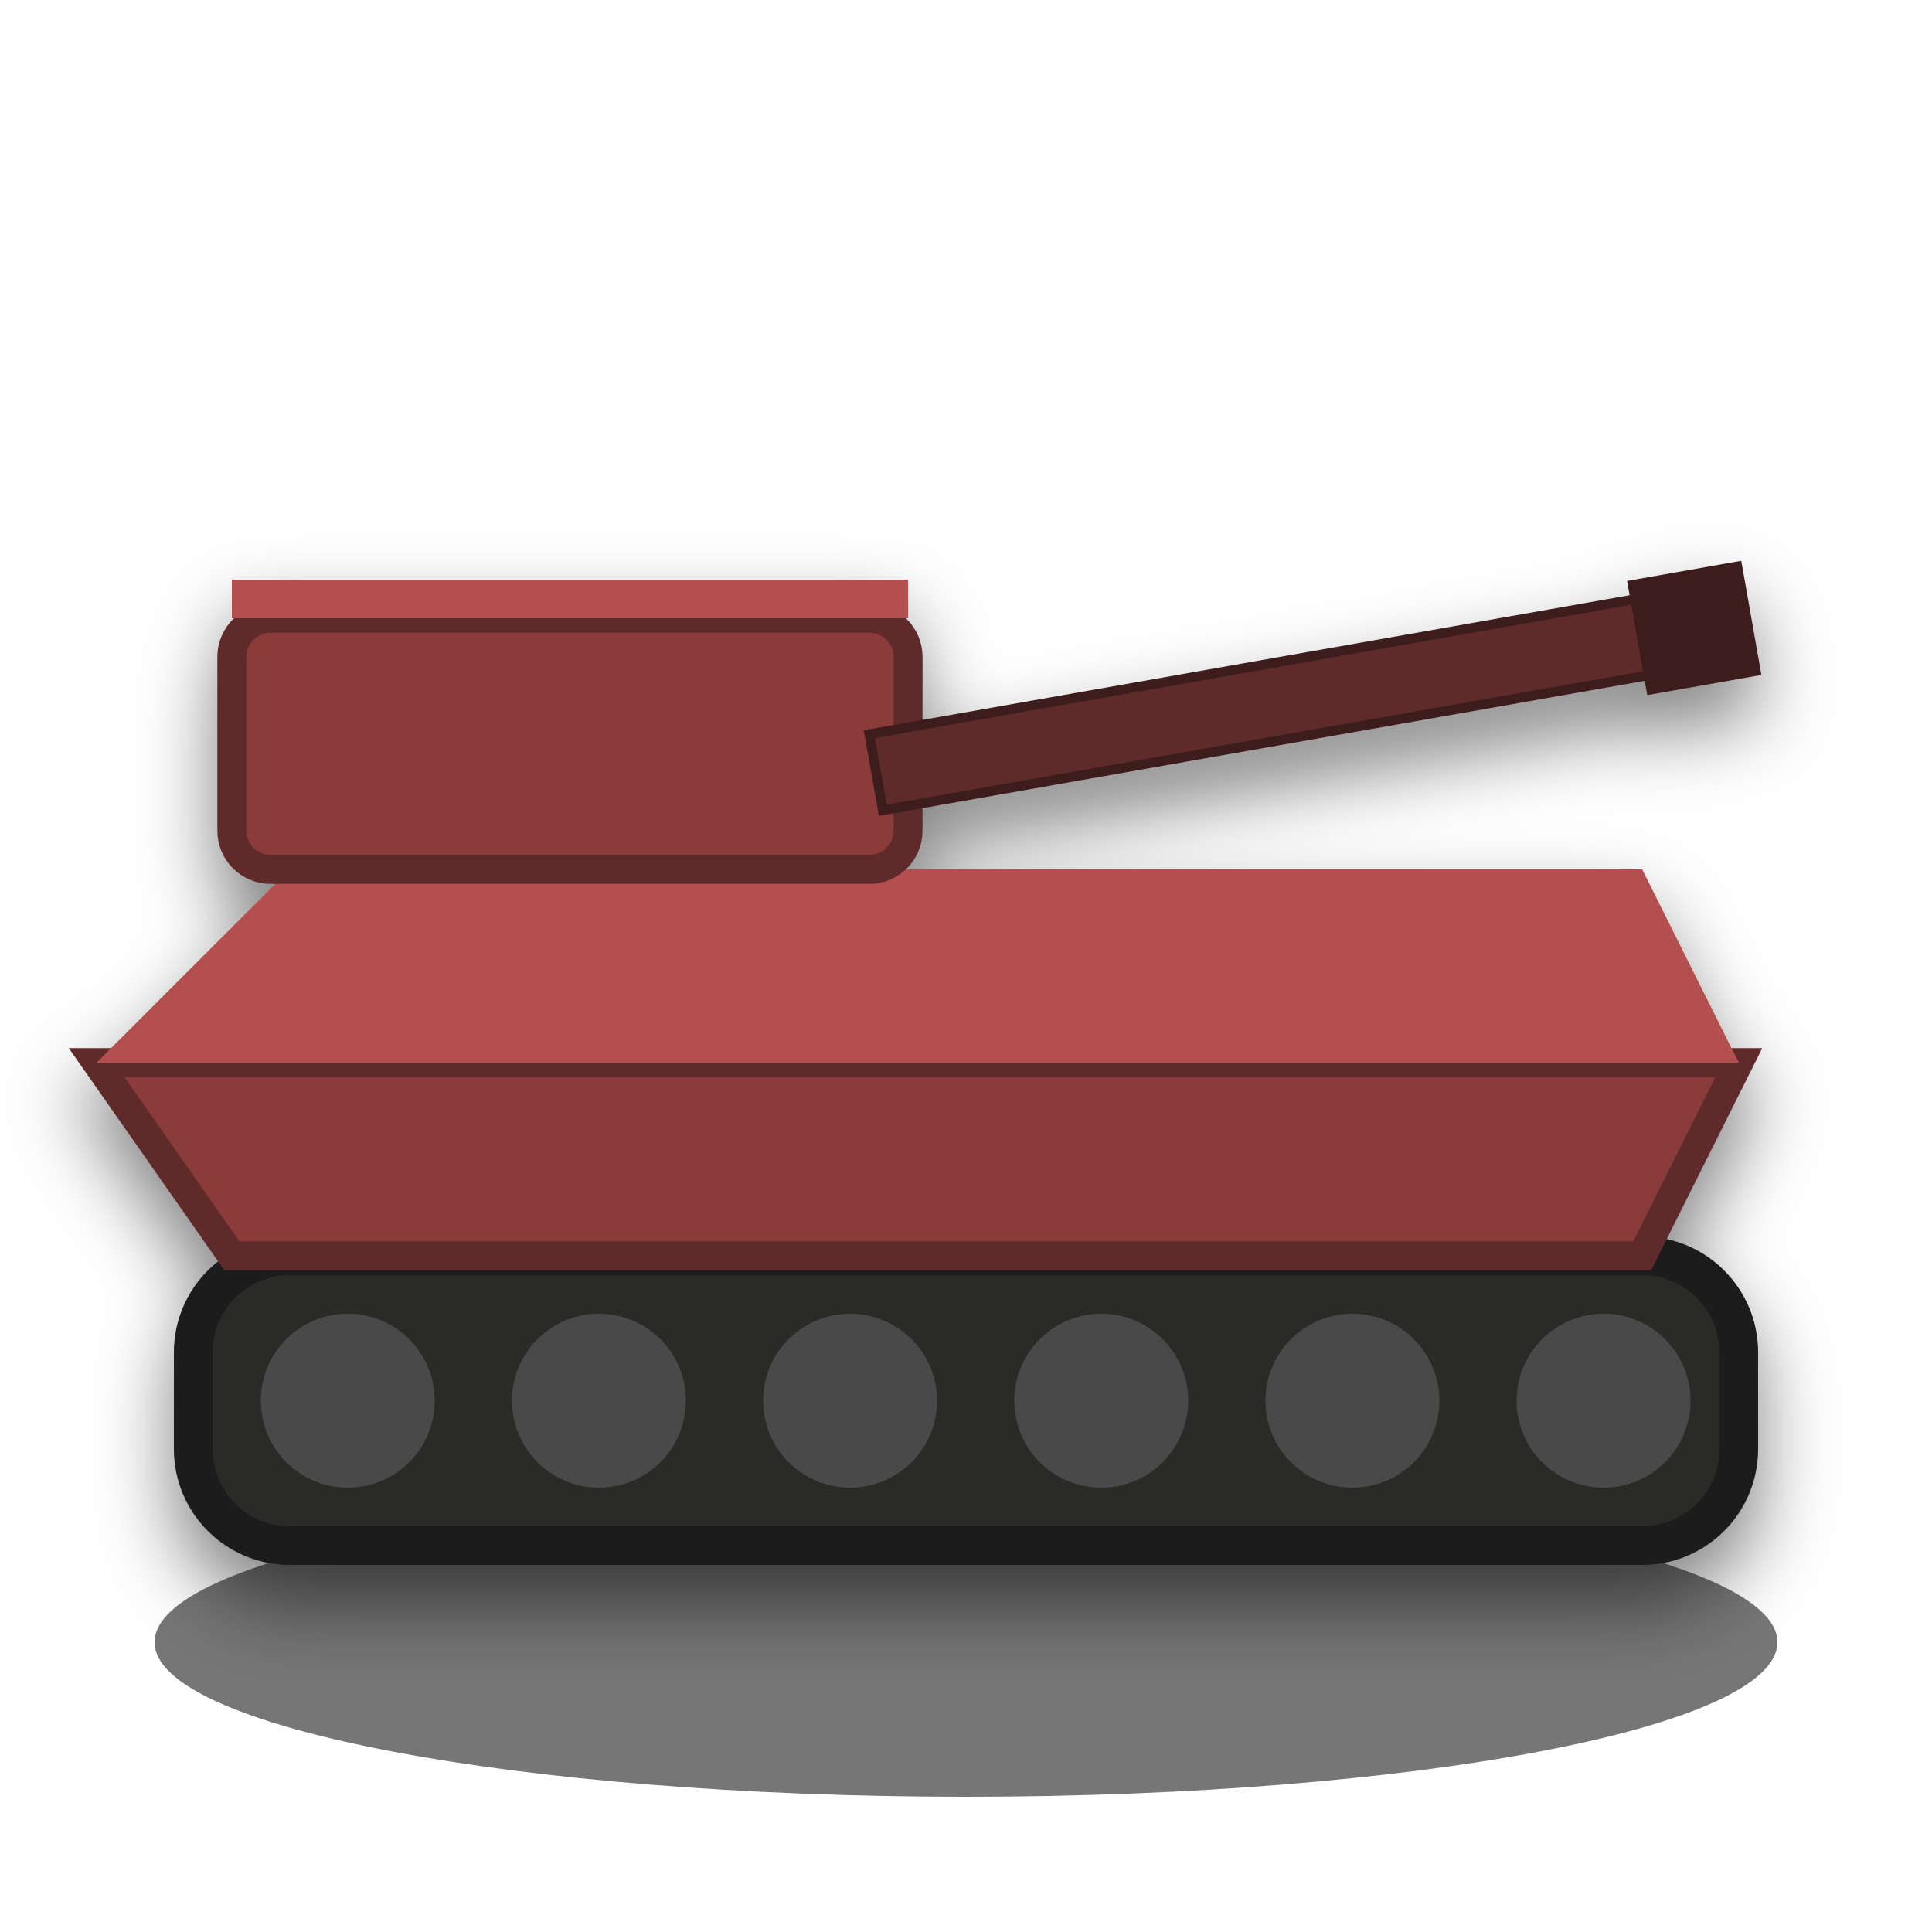
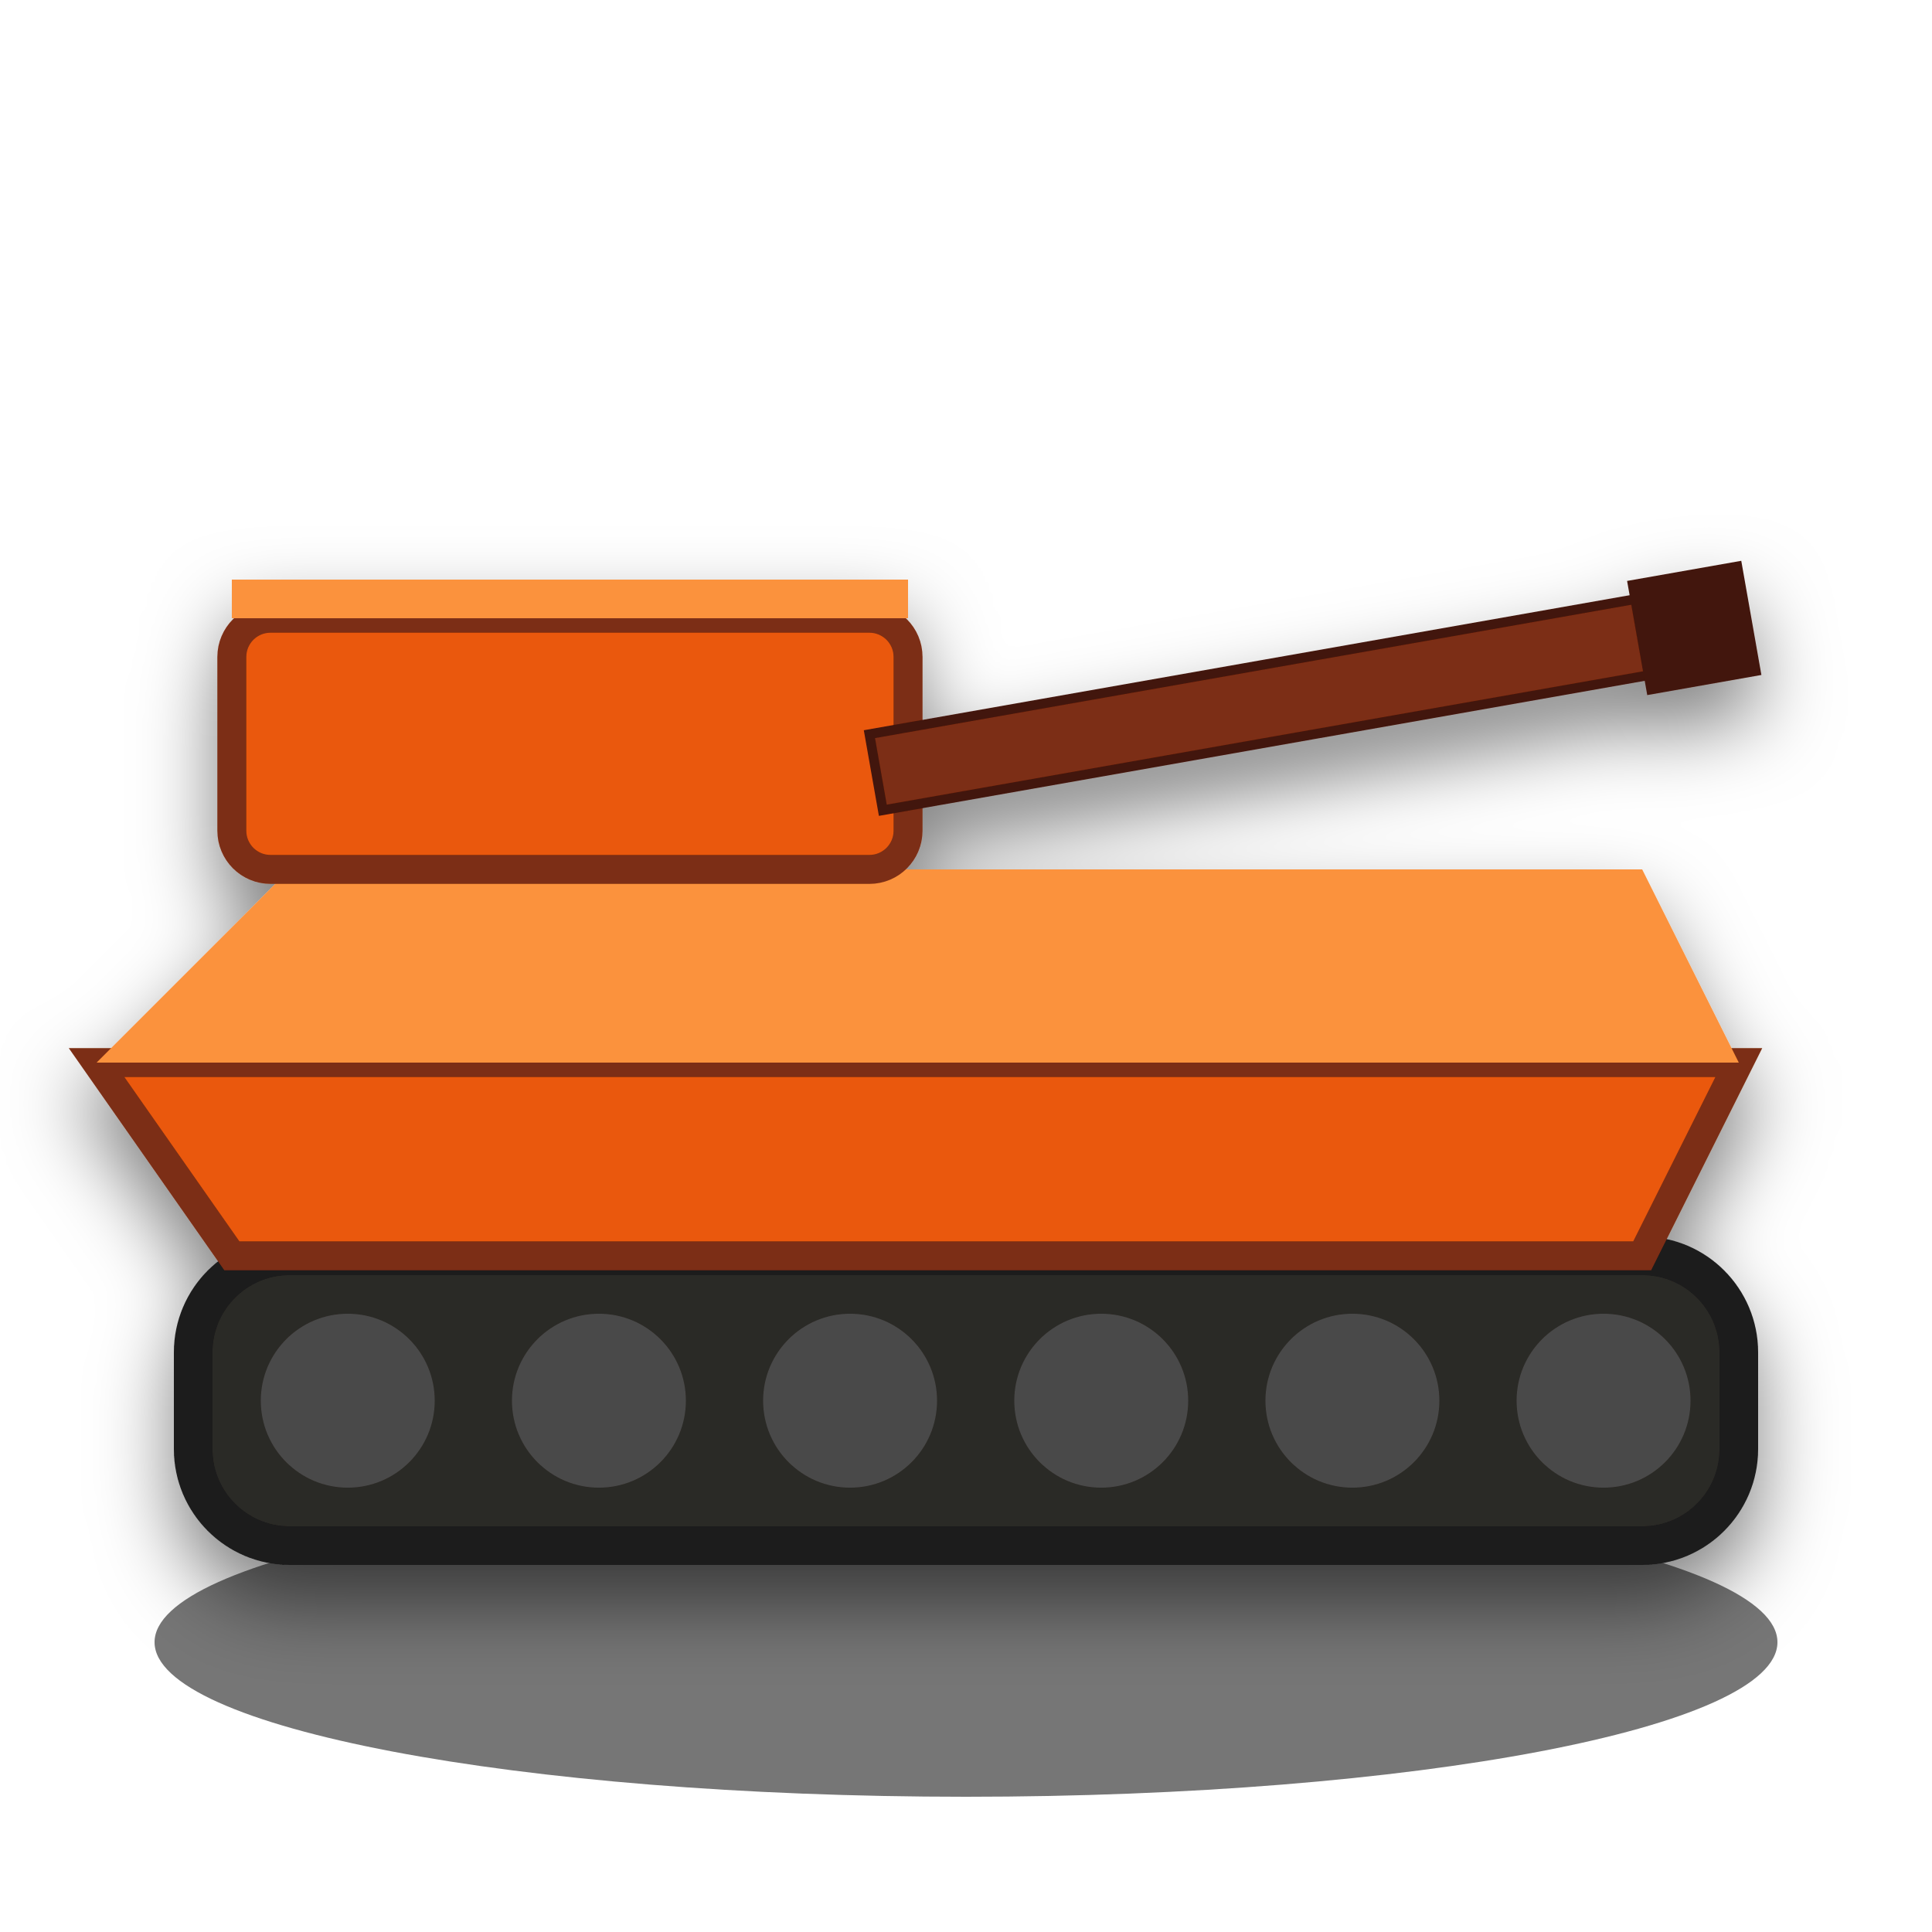
<svg xmlns="http://www.w3.org/2000/svg" viewBox="0 0 100 100">
  <defs>
    <filter id="shadow" x="-20%" y="-20%" width="140%" height="140%">
      <feDropShadow dx="0" dy="2" stdDeviation="2" flood-color="rgba(0,0,0,0.5)" />
    </filter>
  </defs>
  <ellipse cx="50" cy="85" rx="42" ry="8" fill="#1a1a1a" opacity="0.6" />
  <g filter="url(#shadow)">
    <rect x="10" y="65" width="80" height="15" rx="5" fill="#2c2a26" stroke="#1a1a1a" stroke-width="2" />
    <circle cx="18" cy="72.5" r="4.5" fill="#4a4a4a" />
    <circle cx="31" cy="72.5" r="4.5" fill="#4a4a4a" />
    <circle cx="44" cy="72.5" r="4.5" fill="#4a4a4a" />
    <circle cx="57" cy="72.5" r="4.5" fill="#4a4a4a" />
    <circle cx="70" cy="72.5" r="4.5" fill="#4a4a4a" />
    <circle cx="83" cy="72.5" r="4.5" fill="#4a4a4a" />
-     <path d="M 5 55 L 90 55 L 85 65 L 12 65 Z" fill="#8c3a3a" stroke="#5e2b2b" stroke-width="1.5" />
-     <path d="M 15 45 L 85 45 L 90 55 L 5 55 Z" fill="#b35050" />
-     <rect x="12" y="32" width="35" height="13" fill="#8c3a3a" stroke="#5e2b2b" stroke-width="1.5" rx="2" />
-     <rect x="12" y="30" width="35" height="2" fill="#b35050" />
+     <path d="M 5 55 L 90 55 L 85 65 L 12 65 Z" fill="#ea580c" stroke="#7c2d12" stroke-width="1.5" />
+     <path d="M 15 45 L 85 45 L 90 55 L 5 55 Z" fill="#fb923c" />
+     <rect x="12" y="32" width="35" height="13" fill="#ea580c" stroke="#7c2d12" stroke-width="1.5" rx="2" />
+     <rect x="12" y="30" width="35" height="2" fill="#fb923c" />
    <g transform="translate(45, 38) rotate(-10)">
-       <rect x="0" y="0" width="45" height="4" fill="#5e2b2b" stroke="#3d1d1d" stroke-width="0.5" />
-       <rect x="40" y="-1" width="6" height="6" fill="#3d1d1d" />
+       <rect x="0" y="0" width="45" height="4" fill="#7c2d12" stroke="#431407" stroke-width="0.5" />
+       <rect x="40" y="-1" width="6" height="6" fill="#431407" />
    </g>
  </g>
</svg>
